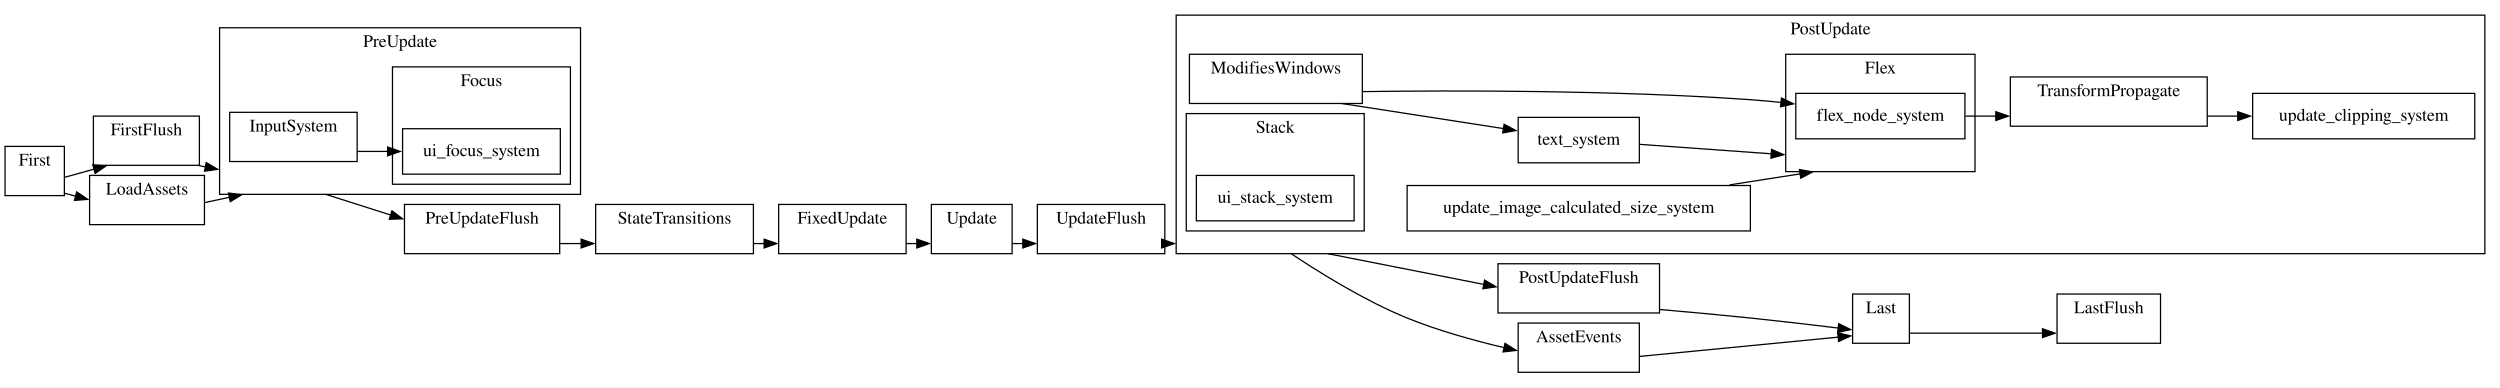
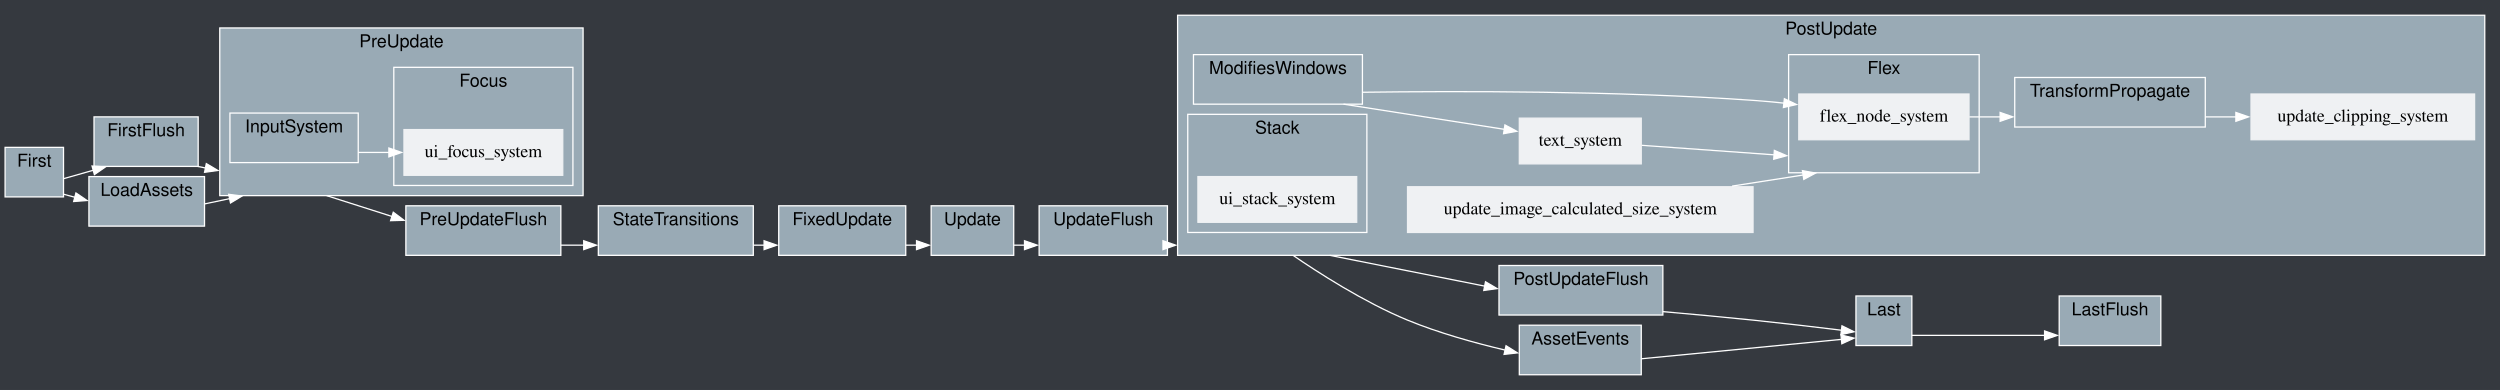
- <svg xmlns="http://www.w3.org/2000/svg" width="1981pt" height="307pt" viewBox="0.00 0.00 1981.00 307.00">
+ <svg xmlns="http://www.w3.org/2000/svg" width="1968pt" height="307pt" viewBox="0.00 0.00 1968.00 307.00">
  <g id="graph0" class="graph" transform="scale(1 1) rotate(0) translate(4 303)">
-     <polygon fill="white" stroke="none" points="-4,4 -4,-303 1977,-303 1977,4 -4,4" />
+     <polygon fill="#35393f" stroke="none" points="-4,4 -4,-303 1964,-303 1964,4 -4,4" />
    <g id="clust1" class="cluster">
-       <polygon fill="none" stroke="black" points="70,-172 70,-211 154,-211 154,-172 70,-172" />
-       <text text-anchor="middle" x="112" y="-195.8" font-family="Times,serif" font-size="14.00">FirstFlush</text>
+       <polygon fill="#99aab5" stroke="white" points="70,-172 70,-211 152,-211 152,-172 70,-172" />
+       <text text-anchor="middle" x="111" y="-195.8" font-family="Helvetica,sans-Serif" font-size="14.00">FirstFlush</text>
    </g>
    <g id="clust2" class="cluster">
-       <polygon fill="none" stroke="black" points="316.5,-102 316.5,-141 439.5,-141 439.5,-102 316.5,-102" />
-       <text text-anchor="middle" x="378" y="-125.8" font-family="Times,serif" font-size="14.00">PreUpdateFlush</text>
+       <polygon fill="#99aab5" stroke="white" points="315.5,-102 315.5,-141 437.5,-141 437.5,-102 315.5,-102" />
+       <text text-anchor="middle" x="376.5" y="-125.8" font-family="Helvetica,sans-Serif" font-size="14.00">PreUpdateFlush</text>
    </g>
    <g id="clust3" class="cluster">
-       <polygon fill="none" stroke="black" points="818,-102 818,-141 919,-141 919,-102 818,-102" />
-       <text text-anchor="middle" x="868.5" y="-125.8" font-family="Times,serif" font-size="14.00">UpdateFlush</text>
+       <polygon fill="#99aab5" stroke="white" points="814,-102 814,-141 915,-141 915,-102 814,-102" />
+       <text text-anchor="middle" x="864.5" y="-125.8" font-family="Helvetica,sans-Serif" font-size="14.00">UpdateFlush</text>
    </g>
    <g id="clust4" class="cluster">
-       <polygon fill="none" stroke="black" points="1183,-55 1183,-94 1311,-94 1311,-55 1183,-55" />
-       <text text-anchor="middle" x="1247" y="-78.8" font-family="Times,serif" font-size="14.00">PostUpdateFlush</text>
+       <polygon fill="#99aab5" stroke="white" points="1176,-55 1176,-94 1305,-94 1305,-55 1176,-55" />
+       <text text-anchor="middle" x="1240.5" y="-78.8" font-family="Helvetica,sans-Serif" font-size="14.00">PostUpdateFlush</text>
    </g>
    <g id="clust5" class="cluster">
-       <polygon fill="none" stroke="black" points="1626,-31 1626,-70 1708,-70 1708,-31 1626,-31" />
-       <text text-anchor="middle" x="1667" y="-54.8" font-family="Times,serif" font-size="14.00">LastFlush</text>
+       <polygon fill="#99aab5" stroke="white" points="1617,-31 1617,-70 1697,-70 1697,-31 1617,-31" />
+       <text text-anchor="middle" x="1657" y="-54.8" font-family="Helvetica,sans-Serif" font-size="14.00">LastFlush</text>
    </g>
    <g id="clust6" class="cluster">
-       <polygon fill="none" stroke="black" points="0,-148 0,-187 47,-187 47,-148 0,-148" />
-       <text text-anchor="middle" x="23.5" y="-171.8" font-family="Times,serif" font-size="14.00">First</text>
+       <polygon fill="#99aab5" stroke="white" points="0,-148 0,-187 46,-187 46,-148 0,-148" />
+       <text text-anchor="middle" x="23" y="-171.8" font-family="Helvetica,sans-Serif" font-size="14.00">First</text>
    </g>
    <g id="clust7" class="cluster">
-       <polygon fill="none" stroke="black" points="170,-149 170,-281 456,-281 456,-149 170,-149" />
-       <text text-anchor="middle" x="313" y="-265.8" font-family="Times,serif" font-size="14.00">PreUpdate</text>
+       <polygon fill="#99aab5" stroke="white" points="169,-149 169,-281 455,-281 455,-149 169,-149" />
+       <text text-anchor="middle" x="312" y="-265.8" font-family="Helvetica,sans-Serif" font-size="14.00">PreUpdate</text>
    </g>
    <g id="clust8" class="cluster">
-       <polygon fill="none" stroke="black" points="178,-175 178,-214 279,-214 279,-175 178,-175" />
-       <text text-anchor="middle" x="228.5" y="-198.8" font-family="Times,serif" font-size="14.00">InputSystem</text>
+       <polygon fill="#99aab5" stroke="white" points="177,-175 177,-214 278,-214 278,-175 177,-175" />
+       <text text-anchor="middle" x="227.5" y="-198.8" font-family="Helvetica,sans-Serif" font-size="14.00">InputSystem</text>
    </g>
    <g id="clust9" class="cluster">
-       <polygon fill="none" stroke="black" points="307,-157 307,-250 448,-250 448,-157 307,-157" />
-       <text text-anchor="middle" x="377.5" y="-234.8" font-family="Times,serif" font-size="14.00">Focus</text>
+       <polygon fill="#99aab5" stroke="white" points="306,-157 306,-250 447,-250 447,-157 306,-157" />
+       <text text-anchor="middle" x="376.5" y="-234.8" font-family="Helvetica,sans-Serif" font-size="14.00">Focus</text>
    </g>
    <g id="clust10" class="cluster">
-       <polygon fill="none" stroke="black" points="468,-102 468,-141 593,-141 593,-102 468,-102" />
-       <text text-anchor="middle" x="530.5" y="-125.8" font-family="Times,serif" font-size="14.00">StateTransitions</text>
+       <polygon fill="#99aab5" stroke="white" points="467,-102 467,-141 589,-141 589,-102 467,-102" />
+       <text text-anchor="middle" x="528" y="-125.8" font-family="Helvetica,sans-Serif" font-size="14.00">StateTransitions</text>
    </g>
    <g id="clust11" class="cluster">
-       <polygon fill="none" stroke="black" points="613,-102 613,-141 714,-141 714,-102 613,-102" />
-       <text text-anchor="middle" x="663.5" y="-125.8" font-family="Times,serif" font-size="14.00">FixedUpdate</text>
+       <polygon fill="#99aab5" stroke="white" points="609,-102 609,-141 709,-141 709,-102 609,-102" />
+       <text text-anchor="middle" x="659" y="-125.8" font-family="Helvetica,sans-Serif" font-size="14.00">FixedUpdate</text>
    </g>
    <g id="clust12" class="cluster">
-       <polygon fill="none" stroke="black" points="734,-102 734,-141 798,-141 798,-102 734,-102" />
-       <text text-anchor="middle" x="766" y="-125.8" font-family="Times,serif" font-size="14.00">Update</text>
+       <polygon fill="#99aab5" stroke="white" points="729,-102 729,-141 794,-141 794,-102 729,-102" />
+       <text text-anchor="middle" x="761.5" y="-125.8" font-family="Helvetica,sans-Serif" font-size="14.00">Update</text>
    </g>
    <g id="clust13" class="cluster">
-       <polygon fill="none" stroke="black" points="928,-102 928,-291 1965,-291 1965,-102 928,-102" />
-       <text text-anchor="middle" x="1446.5" y="-275.8" font-family="Times,serif" font-size="14.00">PostUpdate</text>
+       <polygon fill="#99aab5" stroke="white" points="923,-102 923,-291 1952,-291 1952,-102 923,-102" />
+       <text text-anchor="middle" x="1437.5" y="-275.8" font-family="Helvetica,sans-Serif" font-size="14.00">PostUpdate</text>
    </g>
    <g id="clust14" class="cluster">
-       <polygon fill="none" stroke="black" points="1589,-203 1589,-242 1745,-242 1745,-203 1589,-203" />
-       <text text-anchor="middle" x="1667" y="-226.8" font-family="Times,serif" font-size="14.00">TransformPropagate</text>
+       <polygon fill="#99aab5" stroke="white" points="1582,-203 1582,-242 1732,-242 1732,-203 1582,-203" />
+       <text text-anchor="middle" x="1657" y="-226.8" font-family="Helvetica,sans-Serif" font-size="14.00">TransformPropagate</text>
    </g>
    <g id="clust15" class="cluster">
-       <polygon fill="none" stroke="black" points="938.5,-221 938.5,-260 1075.5,-260 1075.5,-221 938.5,-221" />
-       <text text-anchor="middle" x="1007" y="-244.8" font-family="Times,serif" font-size="14.00">ModifiesWindows</text>
+       <polygon fill="#99aab5" stroke="white" points="935.5,-221 935.5,-260 1068.5,-260 1068.5,-221 935.5,-221" />
+       <text text-anchor="middle" x="1002" y="-244.8" font-family="Helvetica,sans-Serif" font-size="14.00">ModifiesWindows</text>
    </g>
    <g id="clust16" class="cluster">
-       <polygon fill="none" stroke="black" points="1411,-167 1411,-260 1561,-260 1561,-167 1411,-167" />
-       <text text-anchor="middle" x="1486" y="-244.8" font-family="Times,serif" font-size="14.00">Flex</text>
+       <polygon fill="#99aab5" stroke="white" points="1404,-167 1404,-260 1554,-260 1554,-167 1404,-167" />
+       <text text-anchor="middle" x="1479" y="-244.8" font-family="Helvetica,sans-Serif" font-size="14.00">Flex</text>
    </g>
    <g id="clust17" class="cluster">
-       <polygon fill="none" stroke="black" points="936,-120 936,-213 1077,-213 1077,-120 936,-120" />
-       <text text-anchor="middle" x="1006.5" y="-197.8" font-family="Times,serif" font-size="14.00">Stack</text>
+       <polygon fill="#99aab5" stroke="white" points="931,-120 931,-213 1072,-213 1072,-120 931,-120" />
+       <text text-anchor="middle" x="1001.5" y="-197.8" font-family="Helvetica,sans-Serif" font-size="14.00">Stack</text>
    </g>
    <g id="clust18" class="cluster">
-       <polygon fill="none" stroke="black" points="1464,-31 1464,-70 1509,-70 1509,-31 1464,-31" />
-       <text text-anchor="middle" x="1486.5" y="-54.8" font-family="Times,serif" font-size="14.00">Last</text>
+       <polygon fill="#99aab5" stroke="white" points="1457,-31 1457,-70 1501,-70 1501,-31 1457,-31" />
+       <text text-anchor="middle" x="1479" y="-54.8" font-family="Helvetica,sans-Serif" font-size="14.00">Last</text>
    </g>
    <g id="clust19" class="cluster">
-       <polygon fill="none" stroke="black" points="67,-125 67,-164 158,-164 158,-125 67,-125" />
-       <text text-anchor="middle" x="112.5" y="-148.8" font-family="Times,serif" font-size="14.00">LoadAssets</text>
+       <polygon fill="#99aab5" stroke="white" points="66,-125 66,-164 157,-164 157,-125 66,-125" />
+       <text text-anchor="middle" x="111.5" y="-148.8" font-family="Helvetica,sans-Serif" font-size="14.00">LoadAssets</text>
    </g>
    <g id="clust20" class="cluster">
-       <polygon fill="none" stroke="black" points="1199,-8 1199,-47 1295,-47 1295,-8 1199,-8" />
-       <text text-anchor="middle" x="1247" y="-31.8" font-family="Times,serif" font-size="14.00">AssetEvents</text>
+       <polygon fill="#99aab5" stroke="white" points="1192,-8 1192,-47 1288,-47 1288,-8 1192,-8" />
+       <text text-anchor="middle" x="1240" y="-31.8" font-family="Helvetica,sans-Serif" font-size="14.00">AssetEvents</text>
    </g>
    <g id="edge2" class="edge">
-       <path fill="none" stroke="black" d="M152.64,-172C154.65,-171.6 156.69,-171.19 158.74,-170.77" />
-       <polygon fill="black" stroke="black" points="159.41,-174.21 168.52,-168.8 158.02,-167.35 159.41,-174.21" />
+       <path fill="none" stroke="white" d="M151.64,-172C153.65,-171.6 155.69,-171.19 157.74,-170.77" />
+       <polygon fill="white" stroke="white" points="158.41,-174.21 167.52,-168.8 157.02,-167.35 158.41,-174.21" />
    </g>
    <g id="edge4" class="edge">
-       <path fill="none" stroke="black" d="M439.5,-110C445.25,-110 451.12,-110 456.97,-110" />
-       <polygon fill="black" stroke="black" points="456.49,-113.5 466.49,-110 456.49,-106.5 456.49,-113.5" />
+       <path fill="none" stroke="white" d="M437.5,-110C443.43,-110 449.48,-110 455.51,-110" />
+       <polygon fill="white" stroke="white" points="455.49,-113.5 465.49,-110 455.49,-106.5 455.49,-113.5" />
    </g>
    <g id="edge8" class="edge">
-       <path fill="none" stroke="black" d="M919,-110C921.25,-110 923.5,-110 925.75,-110" />
-       <polygon fill="black" stroke="black" points="916.49,-113.5 926.49,-110 916.49,-106.5 916.49,-113.5" />
+       <path fill="none" stroke="white" d="M915,-110C917,-110 919,-110 921,-110" />
+       <polygon fill="white" stroke="white" points="911.49,-113.5 921.49,-110 911.49,-106.5 911.49,-113.5" />
    </g>
    <g id="edge10" class="edge">
-       <path fill="none" stroke="black" d="M1311,-57.77C1333.71,-55.79 1359.52,-53.42 1383,-51 1406.35,-48.59 1432.65,-45.49 1452.7,-43.04" />
-       <polygon fill="black" stroke="black" points="1453,-46.53 1462.5,-41.83 1452.15,-39.58 1453,-46.53" />
+       <path fill="none" stroke="white" d="M1305,-57.69C1327.46,-55.72 1352.86,-53.39 1376,-51 1399.35,-48.59 1425.65,-45.49 1445.7,-43.04" />
+       <polygon fill="white" stroke="white" points="1446,-46.53 1455.5,-41.83 1445.15,-39.58 1446,-46.53" />
    </g>
    <g id="edge1" class="edge">
-       <path fill="none" stroke="black" d="M47,-162.44C53.47,-164.25 60.51,-166.21 67,-168 68.18,-168.33 69.37,-168.65 70.58,-168.99" />
-       <polygon fill="black" stroke="black" points="69.56,-172.34 80.13,-171.6 71.41,-165.58 69.56,-172.34" />
+       <path fill="none" stroke="white" d="M46,-162.34C52.44,-164.18 59.5,-166.18 66,-168 67.17,-168.33 68.36,-168.66 69.55,-168.99" />
+       <polygon fill="white" stroke="white" points="68.45,-172.32 79.02,-171.6 70.31,-165.57 68.45,-172.32" />
    </g>
    <g id="edge13" class="edge">
-       <path fill="none" stroke="black" d="M47,-149.92C49.97,-149.13 53.11,-148.3 56.34,-147.45" />
-       <polygon fill="black" stroke="black" points="56.77,-150.96 65.54,-145.02 54.98,-144.19 56.77,-150.96" />
+       <path fill="none" stroke="white" d="M46,-150.12C48.89,-149.34 51.94,-148.53 55.09,-147.68" />
+       <polygon fill="white" stroke="white" points="55.78,-151.12 64.54,-145.16 53.98,-144.36 55.78,-151.12" />
    </g>
    <g id="edge3" class="edge">
-       <path fill="none" stroke="black" d="M254.1,-149C268.43,-144.44 287.19,-138.46 305.7,-132.56" />
-       <polygon fill="black" stroke="black" points="306.59,-135.95 315.06,-129.58 304.47,-129.28 306.59,-135.95" />
+       <path fill="none" stroke="white" d="M253.1,-149C267.43,-144.44 286.19,-138.46 304.7,-132.56" />
+       <polygon fill="white" stroke="white" points="305.59,-135.95 314.06,-129.58 303.47,-129.28 305.59,-135.95" />
    </g>
    <g id="node10" class="node">
-       <polygon fill="none" stroke="black" points="440,-201 315,-201 315,-165 440,-165 440,-201" />
-       <text text-anchor="middle" x="377.5" y="-179.3" font-family="Times,serif" font-size="14.00">ui_focus_system</text>
+       <polygon fill="#eff1f3" stroke="#eff1f3" points="439,-201 314,-201 314,-165 439,-165 439,-201" />
+       <text text-anchor="middle" x="376.5" y="-179.3" font-family="Times,serif" font-size="14.00">ui_focus_system</text>
    </g>
    <g id="edge16" class="edge">
-       <path fill="none" stroke="black" d="M279,-183C286.9,-183 295.22,-183 303.52,-183" />
-       <polygon fill="black" stroke="black" points="303.13,-186.5 313.13,-183 303.13,-179.5 303.13,-186.5" />
+       <path fill="none" stroke="white" d="M278,-183C285.9,-183 294.22,-183 302.52,-183" />
+       <polygon fill="white" stroke="white" points="302.13,-186.5 312.13,-183 302.13,-179.5 302.13,-186.5" />
    </g>
    <g id="edge5" class="edge">
-       <path fill="none" stroke="black" d="M593,-110C595.93,-110 598.87,-110 601.8,-110" />
-       <polygon fill="black" stroke="black" points="601.49,-113.5 611.49,-110 601.49,-106.5 601.49,-113.5" />
+       <path fill="none" stroke="white" d="M589,-110C591.86,-110 594.74,-110 597.6,-110" />
+       <polygon fill="white" stroke="white" points="597.49,-113.5 607.49,-110 597.49,-106.5 597.49,-113.5" />
    </g>
    <g id="edge6" class="edge">
-       <path fill="none" stroke="black" d="M714,-110C716.93,-110 719.87,-110 722.76,-110" />
-       <polygon fill="black" stroke="black" points="722.49,-113.5 732.49,-110 722.49,-106.5 722.49,-113.5" />
+       <path fill="none" stroke="white" d="M709,-110C711.85,-110 714.71,-110 717.54,-110" />
+       <polygon fill="white" stroke="white" points="717.49,-113.5 727.49,-110 717.49,-106.5 717.49,-113.5" />
    </g>
    <g id="edge7" class="edge">
-       <path fill="none" stroke="black" d="M798,-110C800.78,-110 803.64,-110 806.56,-110" />
-       <polygon fill="black" stroke="black" points="806.49,-113.5 816.49,-110 806.49,-106.5 806.49,-113.5" />
+       <path fill="none" stroke="white" d="M794,-110C796.81,-110 799.71,-110 802.65,-110" />
+       <polygon fill="white" stroke="white" points="802.49,-113.5 812.49,-110 802.49,-106.5 802.49,-113.5" />
    </g>
    <g id="edge9" class="edge">
-       <path fill="none" stroke="black" d="M1048.08,-102C1081.99,-95.32 1131.24,-85.61 1172.13,-77.56" />
-       <polygon fill="black" stroke="black" points="1172.39,-81.07 1181.52,-75.71 1171.03,-74.21 1172.39,-81.07" />
+       <path fill="none" stroke="white" d="M1042.75,-102C1076.12,-95.37 1124.45,-85.77 1164.8,-77.75" />
+       <polygon fill="white" stroke="white" points="1165.39,-81.2 1174.52,-75.81 1164.03,-74.33 1165.39,-81.2" />
    </g>
    <g id="edge14" class="edge">
-       <path fill="none" stroke="black" d="M1019.12,-102C1037.74,-89.51 1075.76,-65.32 1111,-51 1135.47,-41.06 1163.59,-33.24 1187.82,-27.53" />
-       <polygon fill="black" stroke="black" points="1188.56,-30.95 1197.53,-25.31 1187,-24.13 1188.56,-30.95" />
+       <path fill="none" stroke="white" d="M1013.85,-102C1032.07,-89.49 1069.32,-65.26 1104,-51 1128.44,-40.95 1156.57,-33.11 1180.81,-27.42" />
+       <polygon fill="white" stroke="white" points="1181.55,-30.84 1190.53,-25.21 1180,-24.01 1181.55,-30.84" />
    </g>
    <g id="node23" class="node">
-       <polygon fill="none" stroke="black" points="1957,-229 1781,-229 1781,-193 1957,-193 1957,-229" />
-       <text text-anchor="middle" x="1869" y="-207.3" font-family="Times,serif" font-size="14.00">update_clipping_system</text>
+       <polygon fill="#eff1f3" stroke="#eff1f3" points="1944,-229 1768,-229 1768,-193 1944,-193 1944,-229" />
+       <text text-anchor="middle" x="1856" y="-207.3" font-family="Times,serif" font-size="14.00">update_clipping_system</text>
    </g>
    <g id="edge22" class="edge">
-       <path fill="none" stroke="black" d="M1745,-211C1752.97,-211 1761.14,-211 1769.31,-211" />
-       <polygon fill="black" stroke="black" points="1769.18,-214.5 1779.18,-211 1769.18,-207.5 1769.18,-214.5" />
+       <path fill="none" stroke="white" d="M1732,-211C1739.9,-211 1748.03,-211 1756.17,-211" />
+       <polygon fill="white" stroke="white" points="1756.08,-214.5 1766.08,-211 1756.08,-207.5 1756.08,-214.5" />
    </g>
    <g id="node18" class="node">
-       <polygon fill="none" stroke="black" points="1553,-229 1419,-229 1419,-193 1553,-193 1553,-229" />
-       <text text-anchor="middle" x="1486" y="-207.3" font-family="Times,serif" font-size="14.00">flex_node_system</text>
+       <polygon fill="#eff1f3" stroke="#eff1f3" points="1546,-229 1412,-229 1412,-193 1546,-193 1546,-229" />
+       <text text-anchor="middle" x="1479" y="-207.3" font-family="Times,serif" font-size="14.00">flex_node_system</text>
    </g>
    <g id="edge21" class="edge">
-       <path fill="none" stroke="black" d="M1075.5,-230.41C1150.79,-231.43 1275.72,-231.53 1383,-224 1390.96,-223.44 1399.25,-222.68 1407.51,-221.81" />
-       <polygon fill="black" stroke="black" points="1407.66,-225.31 1417.21,-220.72 1406.89,-218.36 1407.66,-225.31" />
+       <path fill="none" stroke="white" d="M1068.5,-230.37C1143.21,-231.4 1268.51,-231.54 1376,-224 1383.96,-223.44 1392.25,-222.68 1400.51,-221.81" />
+       <polygon fill="white" stroke="white" points="1400.66,-225.31 1410.21,-220.72 1399.89,-218.36 1400.66,-225.31" />
    </g>
    <g id="node21" class="node">
-       <polygon fill="none" stroke="black" points="1295,-210 1199,-210 1199,-174 1295,-174 1295,-210" />
-       <text text-anchor="middle" x="1247" y="-188.3" font-family="Times,serif" font-size="14.00">text_system</text>
+       <polygon fill="#eff1f3" stroke="#eff1f3" points="1288,-210 1192,-210 1192,-174 1288,-174 1288,-210" />
+       <text text-anchor="middle" x="1240" y="-188.3" font-family="Times,serif" font-size="14.00">text_system</text>
    </g>
    <g id="edge18" class="edge">
-       <path fill="none" stroke="black" d="M1059.06,-221C1096.81,-215.14 1148.09,-207.19 1187.4,-201.09" />
-       <polygon fill="black" stroke="black" points="1187.84,-204.56 1197.19,-199.57 1186.77,-197.65 1187.84,-204.56" />
+       <path fill="none" stroke="white" d="M1053.6,-221C1090.86,-215.18 1141.41,-207.27 1180.32,-201.18" />
+       <polygon fill="white" stroke="white" points="1180.68,-204.67 1190.02,-199.66 1179.6,-197.75 1180.68,-204.67" />
    </g>
    <g id="edge20" class="edge">
-       <path fill="none" stroke="black" d="M1553.4,-211C1561.28,-211 1569.42,-211 1577.55,-211" />
-       <polygon fill="black" stroke="black" points="1577.49,-214.5 1587.49,-211 1577.49,-207.5 1577.49,-214.5" />
+       <path fill="none" stroke="white" d="M1546.29,-211C1554.21,-211 1562.39,-211 1570.53,-211" />
+       <polygon fill="white" stroke="white" points="1570.49,-214.5 1580.49,-211 1570.49,-207.5 1570.49,-214.5" />
    </g>
    <g id="node20" class="node">
-       <polygon fill="none" stroke="black" points="1069,-164 944,-164 944,-128 1069,-128 1069,-164" />
-       <text text-anchor="middle" x="1006.5" y="-142.3" font-family="Times,serif" font-size="14.00">ui_stack_system</text>
+       <polygon fill="#eff1f3" stroke="#eff1f3" points="1064,-164 939,-164 939,-128 1064,-128 1064,-164" />
+       <text text-anchor="middle" x="1001.5" y="-142.3" font-family="Times,serif" font-size="14.00">ui_stack_system</text>
    </g>
    <g id="edge17" class="edge">
-       <path fill="none" stroke="black" d="M1295.39,-188.6C1325.23,-186.46 1364.62,-183.63 1399.76,-181.11" />
-       <polygon fill="black" stroke="black" points="1399.77,-184.62 1409.49,-180.42 1399.27,-177.64 1399.77,-184.62" />
+       <path fill="none" stroke="white" d="M1288.39,-188.6C1318.23,-186.46 1357.62,-183.63 1392.76,-181.11" />
+       <polygon fill="white" stroke="white" points="1392.77,-184.62 1402.49,-180.42 1392.27,-177.64 1392.77,-184.62" />
    </g>
    <g id="node22" class="node">
-       <polygon fill="none" stroke="black" points="1383,-156 1111,-156 1111,-120 1383,-120 1383,-156" />
-       <text text-anchor="middle" x="1247" y="-134.3" font-family="Times,serif" font-size="14.00">update_image_calculated_size_system</text>
+       <polygon fill="#eff1f3" stroke="#eff1f3" points="1376,-156 1104,-156 1104,-120 1376,-120 1376,-156" />
+       <text text-anchor="middle" x="1240" y="-134.3" font-family="Times,serif" font-size="14.00">update_image_calculated_size_system</text>
    </g>
    <g id="edge19" class="edge">
-       <path fill="none" stroke="black" d="M1366.5,-156.5C1385.93,-159.53 1405.36,-162.57 1422.7,-165.27" />
-       <polygon fill="black" stroke="black" points="1421.86,-168.68 1432.28,-166.77 1422.94,-161.77 1421.86,-168.68" />
+       <path fill="none" stroke="white" d="M1359.5,-156.5C1378.93,-159.53 1398.36,-162.57 1415.7,-165.27" />
+       <polygon fill="white" stroke="white" points="1414.86,-168.68 1425.28,-166.77 1415.94,-161.77 1414.86,-168.68" />
    </g>
    <g id="edge11" class="edge">
-       <path fill="none" stroke="black" d="M1509,-39C1535.17,-39 1579.72,-39 1614.69,-39" />
-       <polygon fill="black" stroke="black" points="1614.49,-42.5 1624.49,-39 1614.49,-35.5 1614.49,-42.5" />
+       <path fill="none" stroke="white" d="M1501,-39C1526.64,-39 1570.89,-39 1605.56,-39" />
+       <polygon fill="white" stroke="white" points="1605.49,-42.5 1615.49,-39 1605.49,-35.5 1605.49,-42.5" />
    </g>
    <g id="edge12" class="edge">
-       <path fill="none" stroke="black" d="M158,-142.47C164.48,-143.84 171.18,-145.25 177.74,-146.63" />
-       <polygon fill="black" stroke="black" points="177.02,-150.05 187.53,-148.69 178.46,-143.21 177.02,-150.05" />
+       <path fill="none" stroke="white" d="M157,-142.47C163.48,-143.84 170.18,-145.25 176.74,-146.63" />
+       <polygon fill="white" stroke="white" points="176.02,-150.05 186.53,-148.69 177.46,-143.21 176.02,-150.05" />
    </g>
    <g id="edge15" class="edge">
-       <path fill="none" stroke="black" d="M1295,-20.56C1341.61,-25.08 1411.81,-31.9 1452.55,-35.85" />
-       <polygon fill="black" stroke="black" points="1452.21,-39.33 1462.5,-36.82 1452.88,-32.37 1452.21,-39.33" />
+       <path fill="none" stroke="white" d="M1288,-20.56C1334.61,-25.08 1404.81,-31.9 1445.55,-35.85" />
+       <polygon fill="white" stroke="white" points="1445.21,-39.33 1455.5,-36.82 1445.88,-32.37 1445.21,-39.33" />
    </g>
  </g>
</svg>
